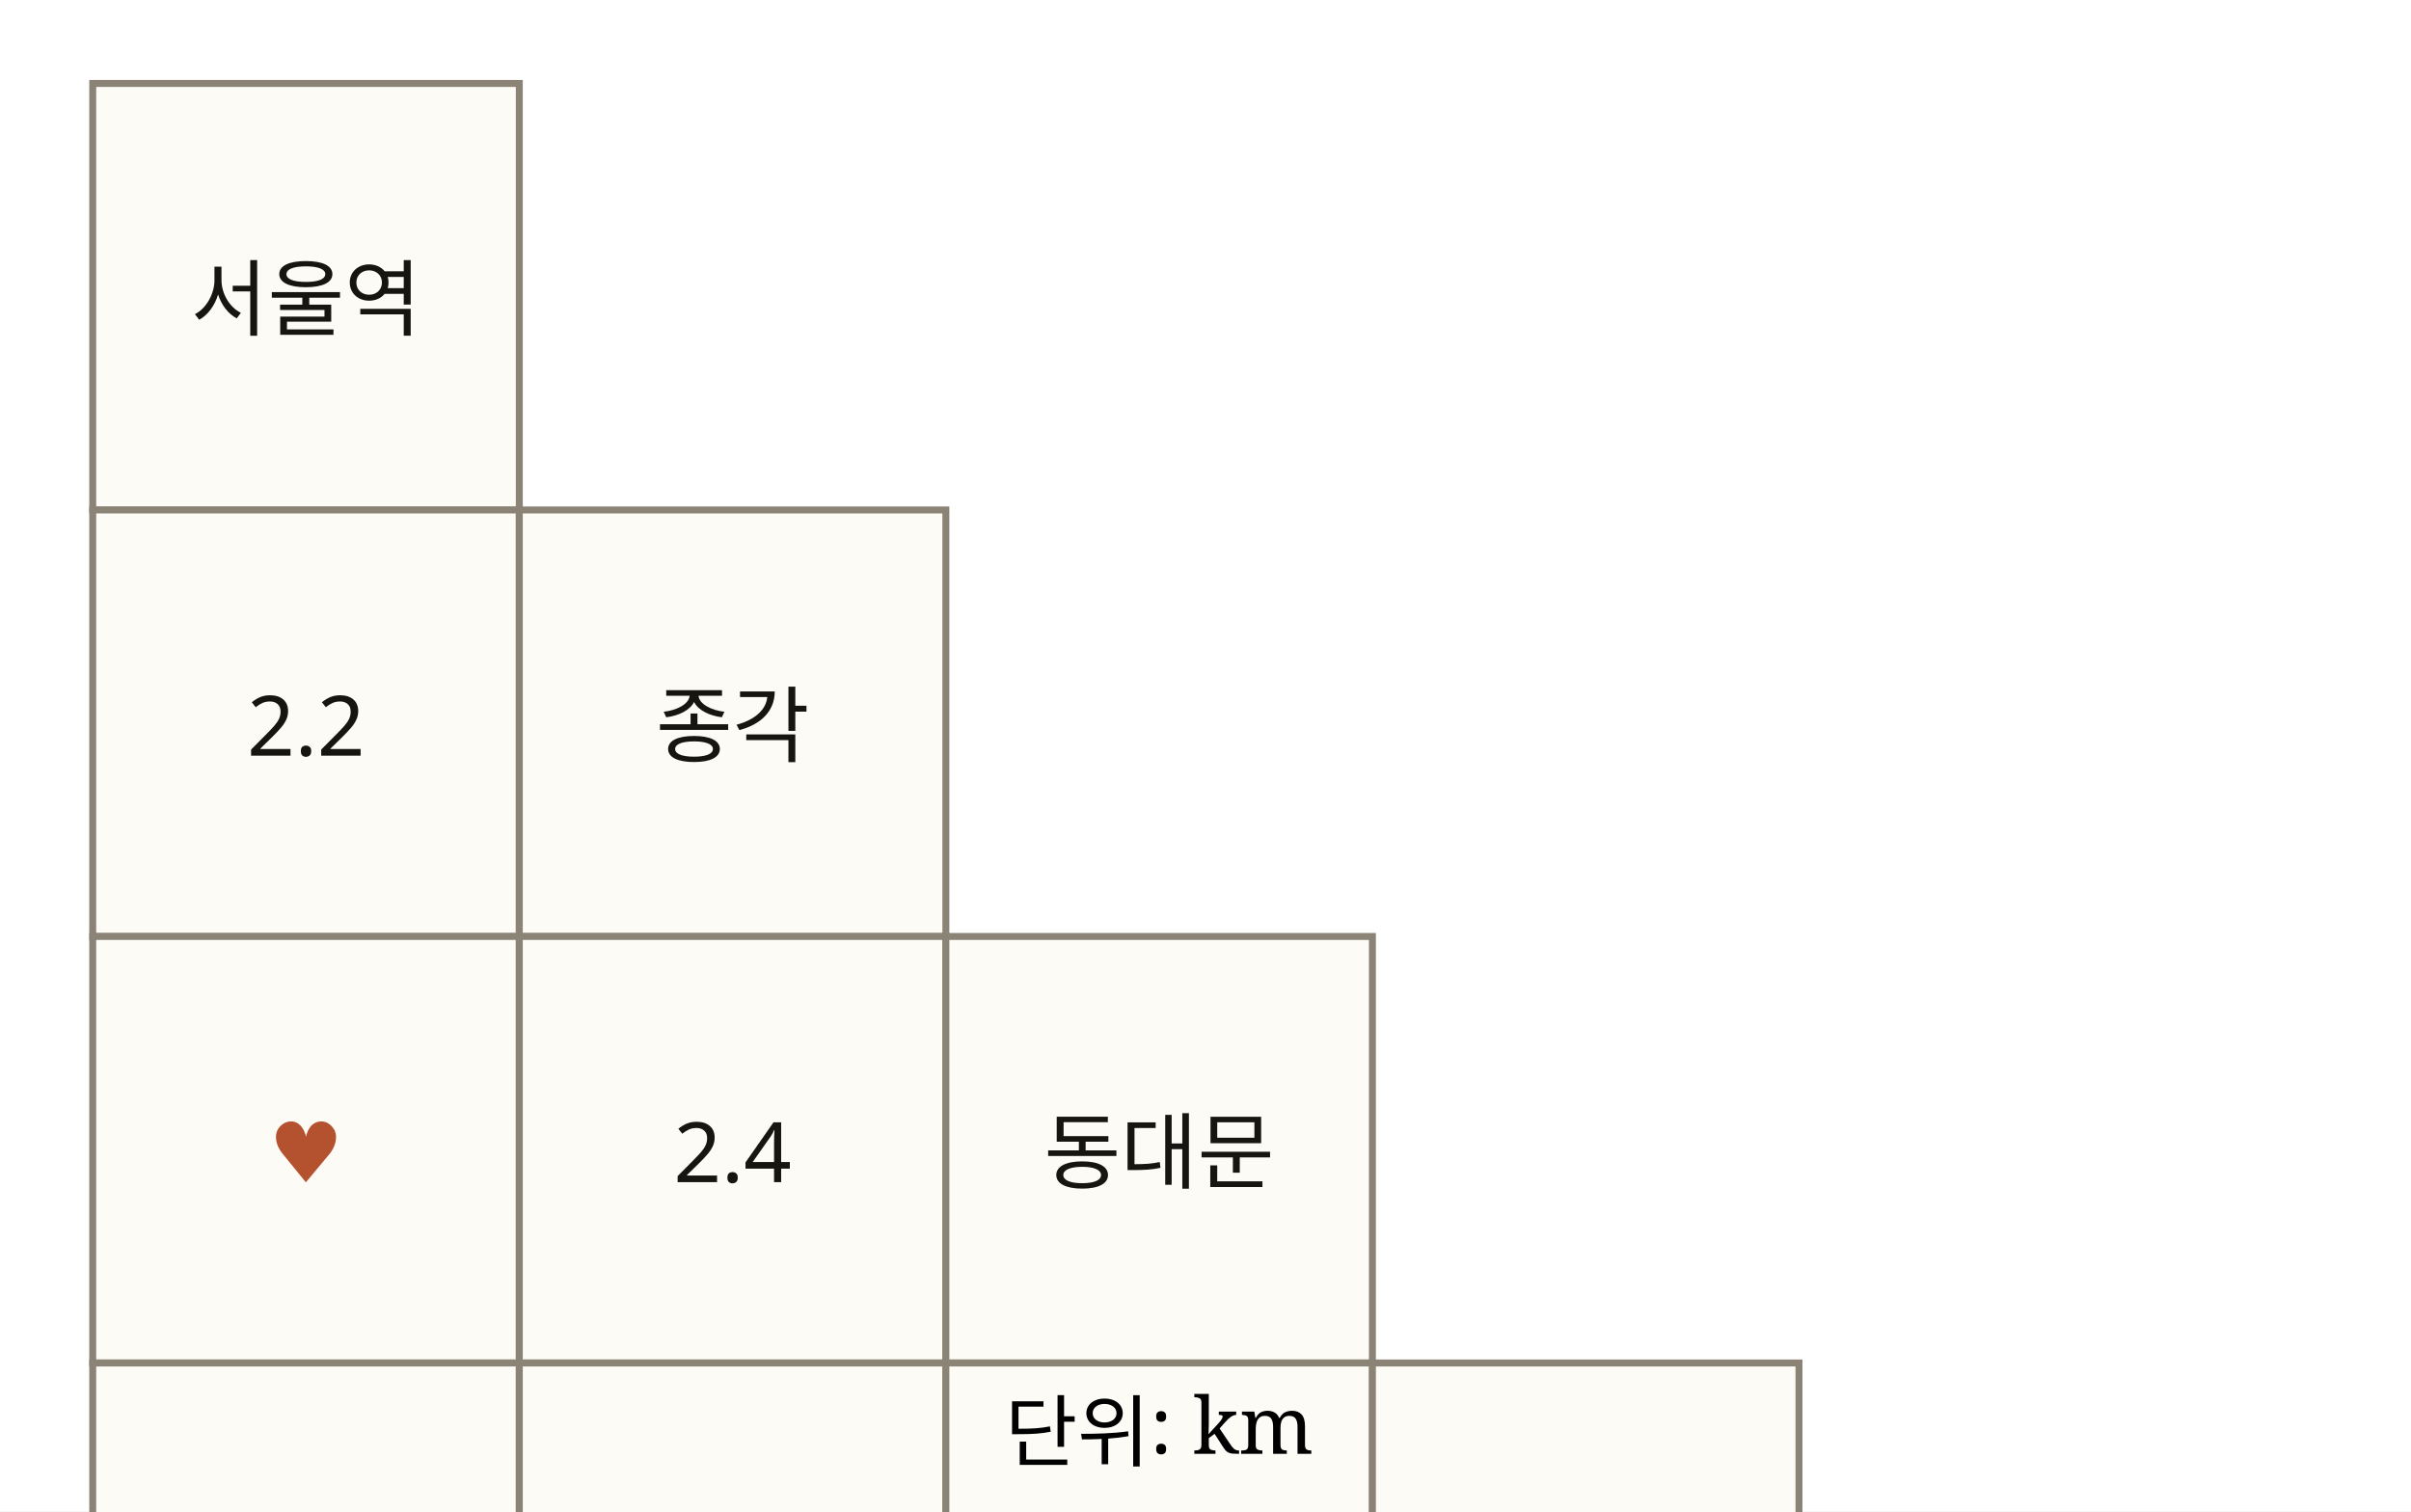
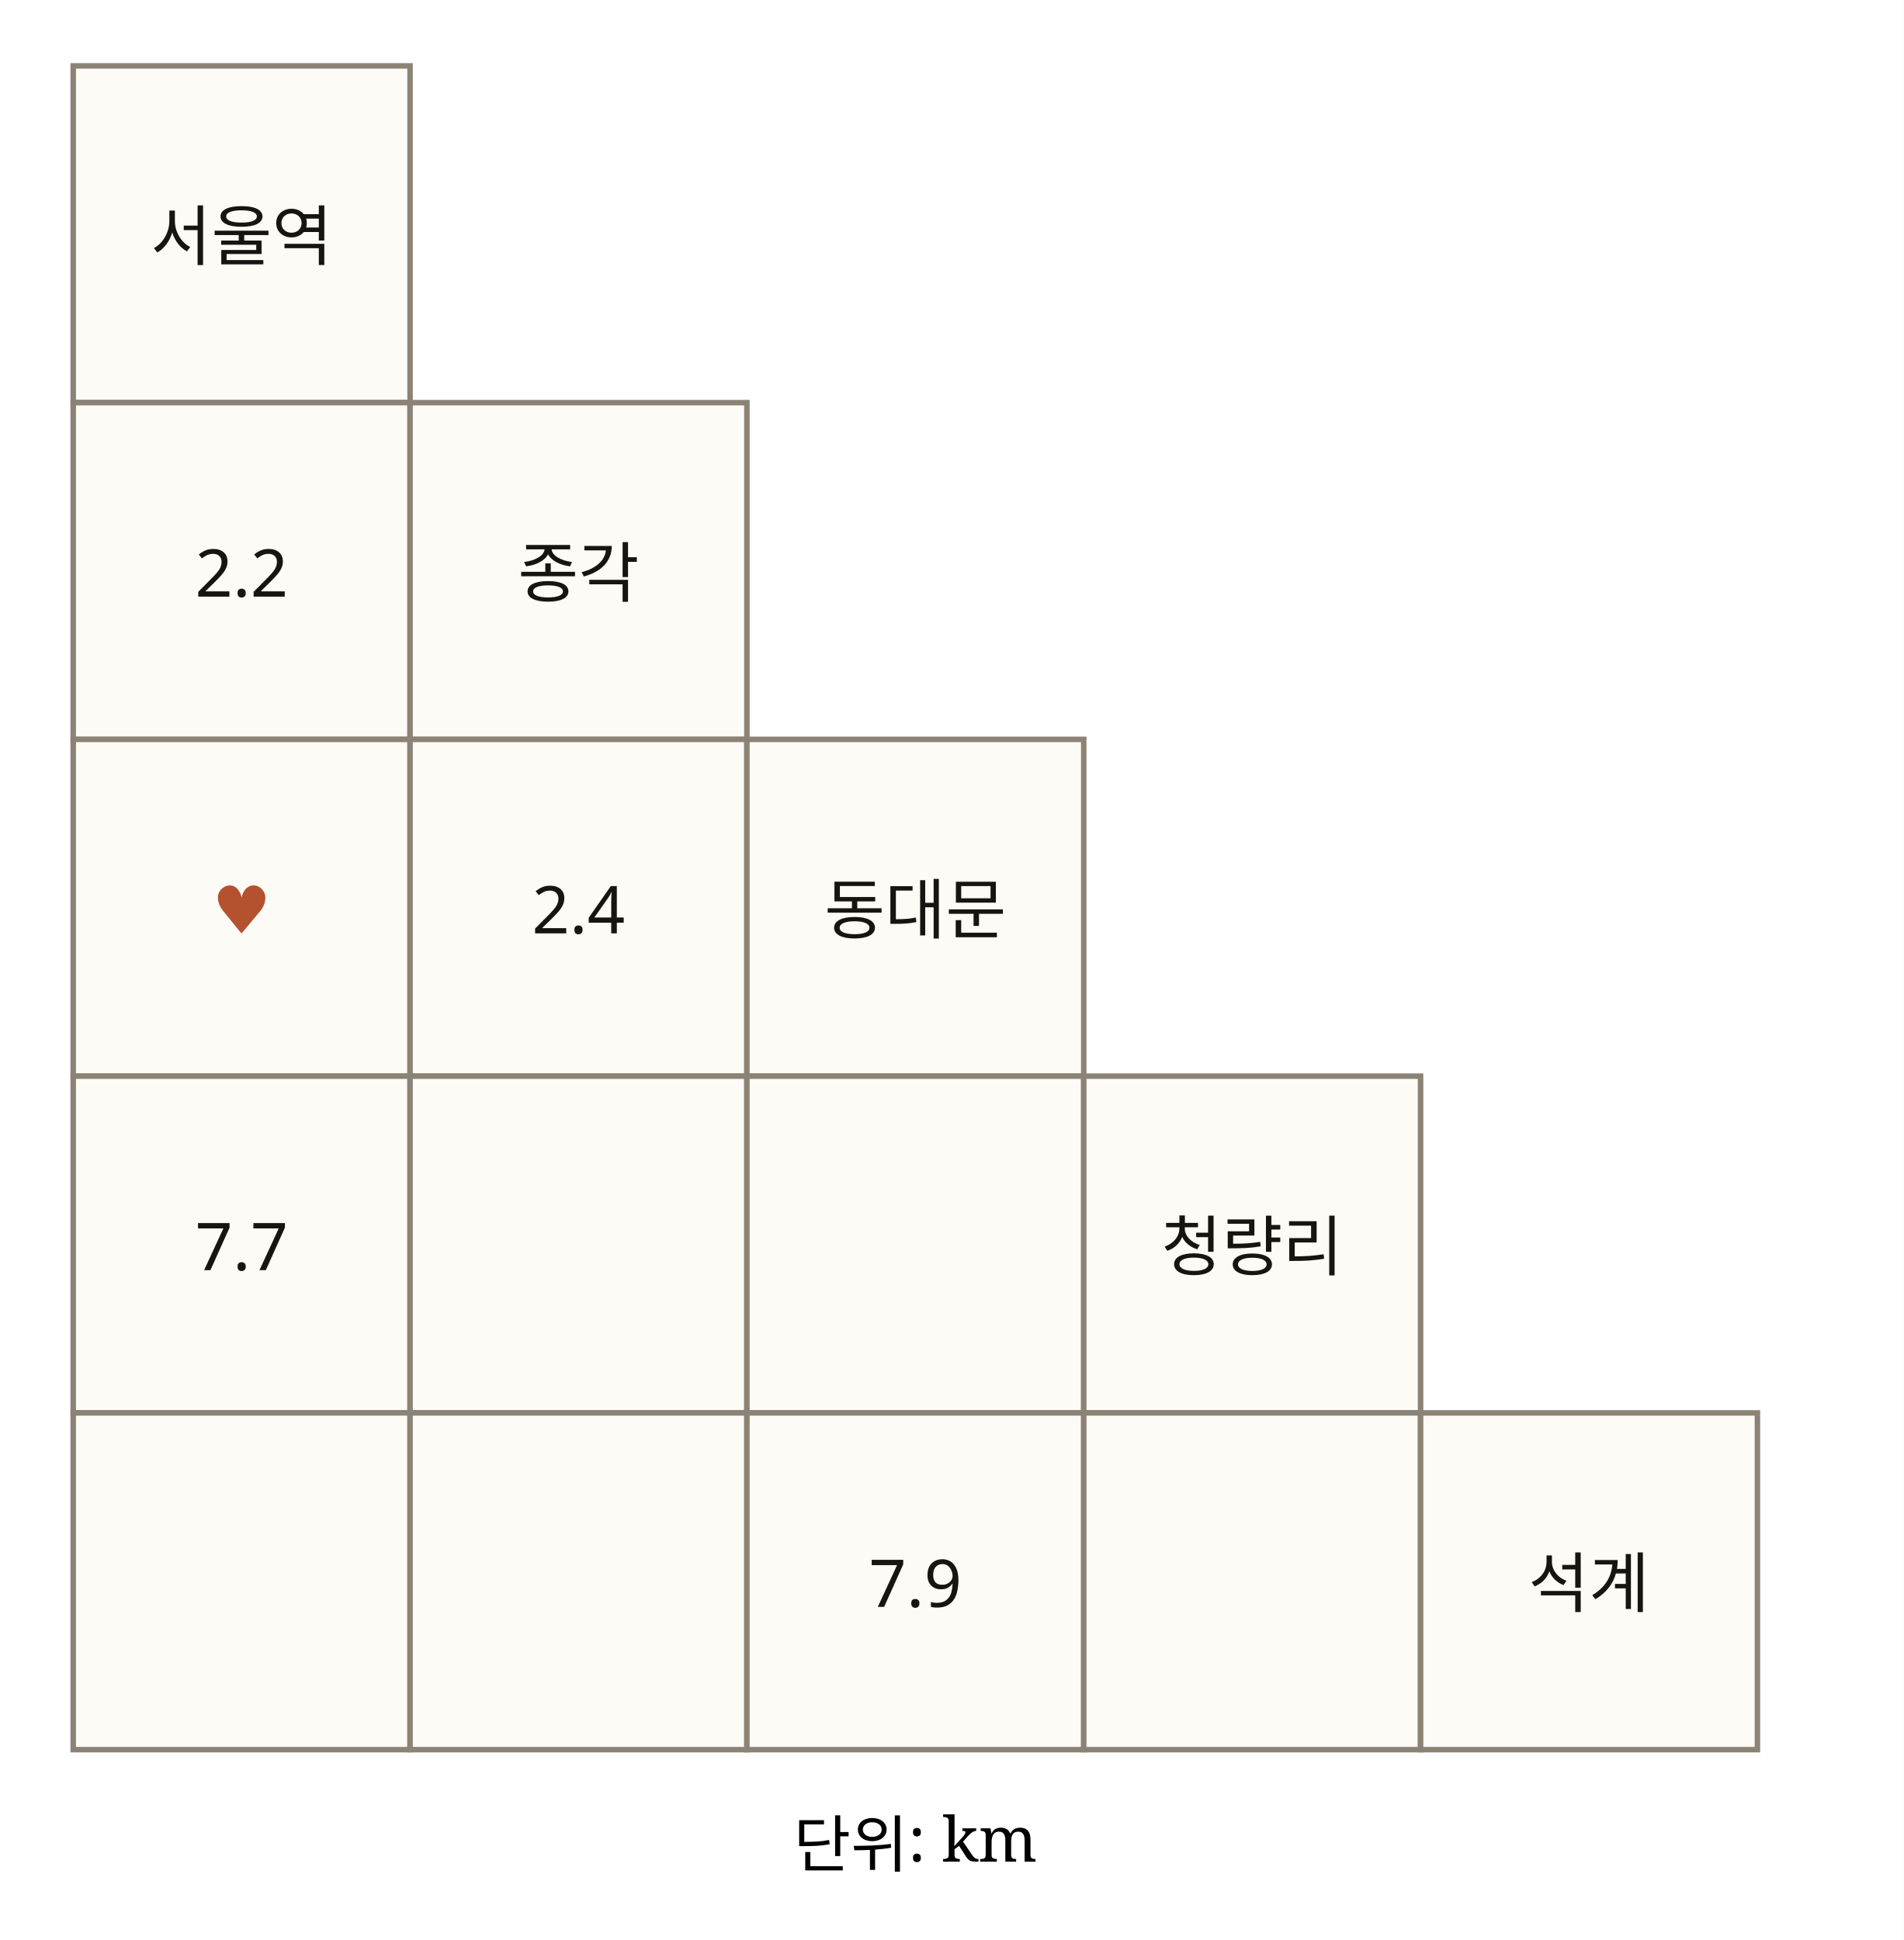
- <svg xmlns="http://www.w3.org/2000/svg" width="520" height="326" viewBox="0 0 520 326">
+ <svg xmlns="http://www.w3.org/2000/svg" width="520" height="530" viewBox="0 0 520 530">
  <rect width="100%" height="100%" fill="white" />
  <rect x="20" y="18" width="92" height="92" fill="#fdfbf5" stroke="#8b8375" stroke-width="1.5" />
  <text x="66.0" y="71.0" text-anchor="middle" font-family="sans-serif" font-size="18" fill="#171512">서울역</text>
  <rect x="20" y="110" width="92" height="92" fill="#fdfbf5" stroke="#8b8375" stroke-width="1.5" />
  <text x="66.0" y="163.0" text-anchor="middle" font-family="sans-serif" font-size="18" fill="#171512">2.2</text>
  <rect x="112" y="110" width="92" height="92" fill="#fdfbf5" stroke="#8b8375" stroke-width="1.5" />
  <text x="158.0" y="163.0" text-anchor="middle" font-family="sans-serif" font-size="18" fill="#171512">종각</text>
  <rect x="20" y="202" width="92" height="92" fill="#fdfbf5" stroke="#8b8375" stroke-width="1.5" />
  <text x="66.0" y="255.0" text-anchor="middle" font-family="sans-serif" font-size="18" fill="#b4512e">♥</text>
  <rect x="112" y="202" width="92" height="92" fill="#fdfbf5" stroke="#8b8375" stroke-width="1.5" />
  <text x="158.0" y="255.0" text-anchor="middle" font-family="sans-serif" font-size="18" fill="#171512">2.4</text>
  <rect x="204" y="202" width="92" height="92" fill="#fdfbf5" stroke="#8b8375" stroke-width="1.5" />
  <text x="250.0" y="255.0" text-anchor="middle" font-family="sans-serif" font-size="18" fill="#171512">동대문</text>
  <rect x="20" y="294" width="92" height="92" fill="#fdfbf5" stroke="#8b8375" stroke-width="1.5" />
  <text x="66.0" y="347.0" text-anchor="middle" font-family="sans-serif" font-size="18" fill="#171512">7.7</text>
  <rect x="112" y="294" width="92" height="92" fill="#fdfbf5" stroke="#8b8375" stroke-width="1.5" />
  <text x="158.0" y="347.0" text-anchor="middle" font-family="sans-serif" font-size="18" fill="#171512" />
  <rect x="204" y="294" width="92" height="92" fill="#fdfbf5" stroke="#8b8375" stroke-width="1.5" />
  <text x="250.0" y="347.0" text-anchor="middle" font-family="sans-serif" font-size="18" fill="#171512" />
  <rect x="296" y="294" width="92" height="92" fill="#fdfbf5" stroke="#8b8375" stroke-width="1.5" />
  <text x="342.0" y="347.0" text-anchor="middle" font-family="sans-serif" font-size="18" fill="#171512">청량리</text>
  <rect x="20" y="386" width="92" height="92" fill="#fdfbf5" stroke="#8b8375" stroke-width="1.5" />
  <text x="66.0" y="439.0" text-anchor="middle" font-family="sans-serif" font-size="18" fill="#171512" />
  <rect x="112" y="386" width="92" height="92" fill="#fdfbf5" stroke="#8b8375" stroke-width="1.5" />
  <text x="158.0" y="439.0" text-anchor="middle" font-family="sans-serif" font-size="18" fill="#171512" />
  <rect x="204" y="386" width="92" height="92" fill="#fdfbf5" stroke="#8b8375" stroke-width="1.5" />
  <text x="250.0" y="439.0" text-anchor="middle" font-family="sans-serif" font-size="18" fill="#171512">7.9</text>
  <rect x="296" y="386" width="92" height="92" fill="#fdfbf5" stroke="#8b8375" stroke-width="1.5" />
  <text x="342.0" y="439.0" text-anchor="middle" font-family="sans-serif" font-size="18" fill="#171512" />
  <rect x="388" y="386" width="92" height="92" fill="#fdfbf5" stroke="#8b8375" stroke-width="1.5" />
  <text x="434.0" y="439.0" text-anchor="middle" font-family="sans-serif" font-size="18" fill="#171512">석계</text>
-   <text x="250" y="315" text-anchor="middle" font-family="serif" font-size="17">단위: km</text>
+   <text x="250" y="510" text-anchor="middle" font-family="serif" font-size="17">단위: km</text>
</svg>
